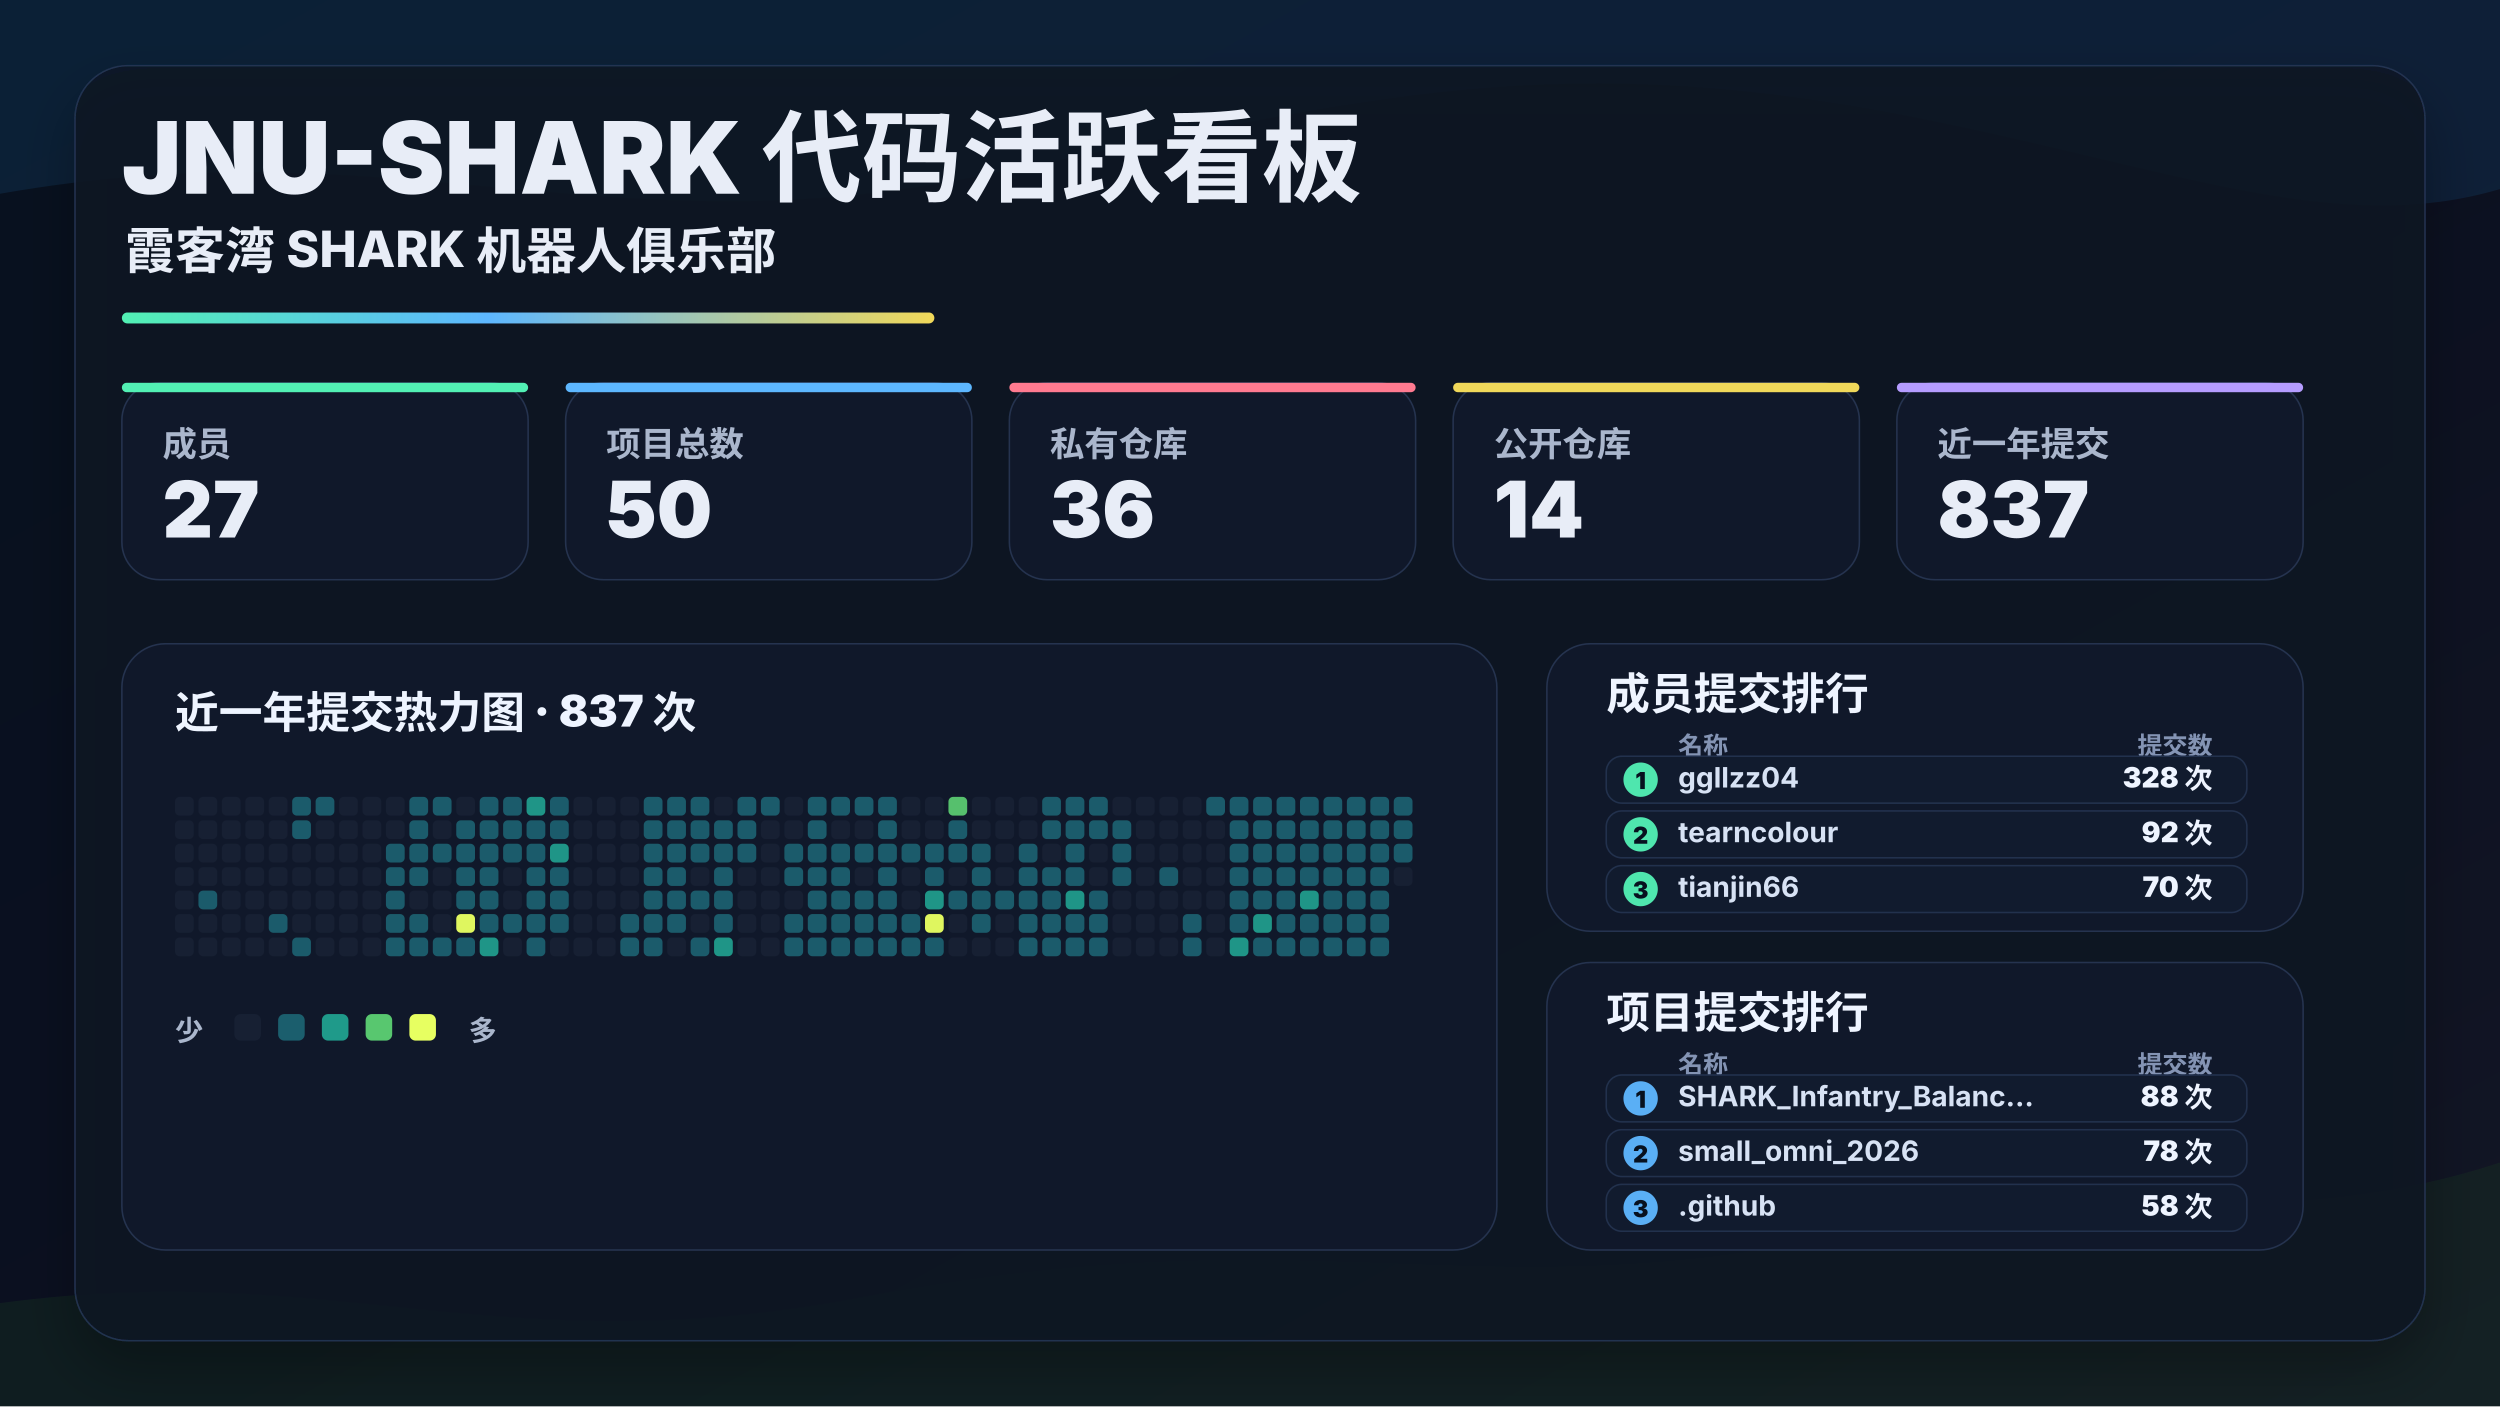
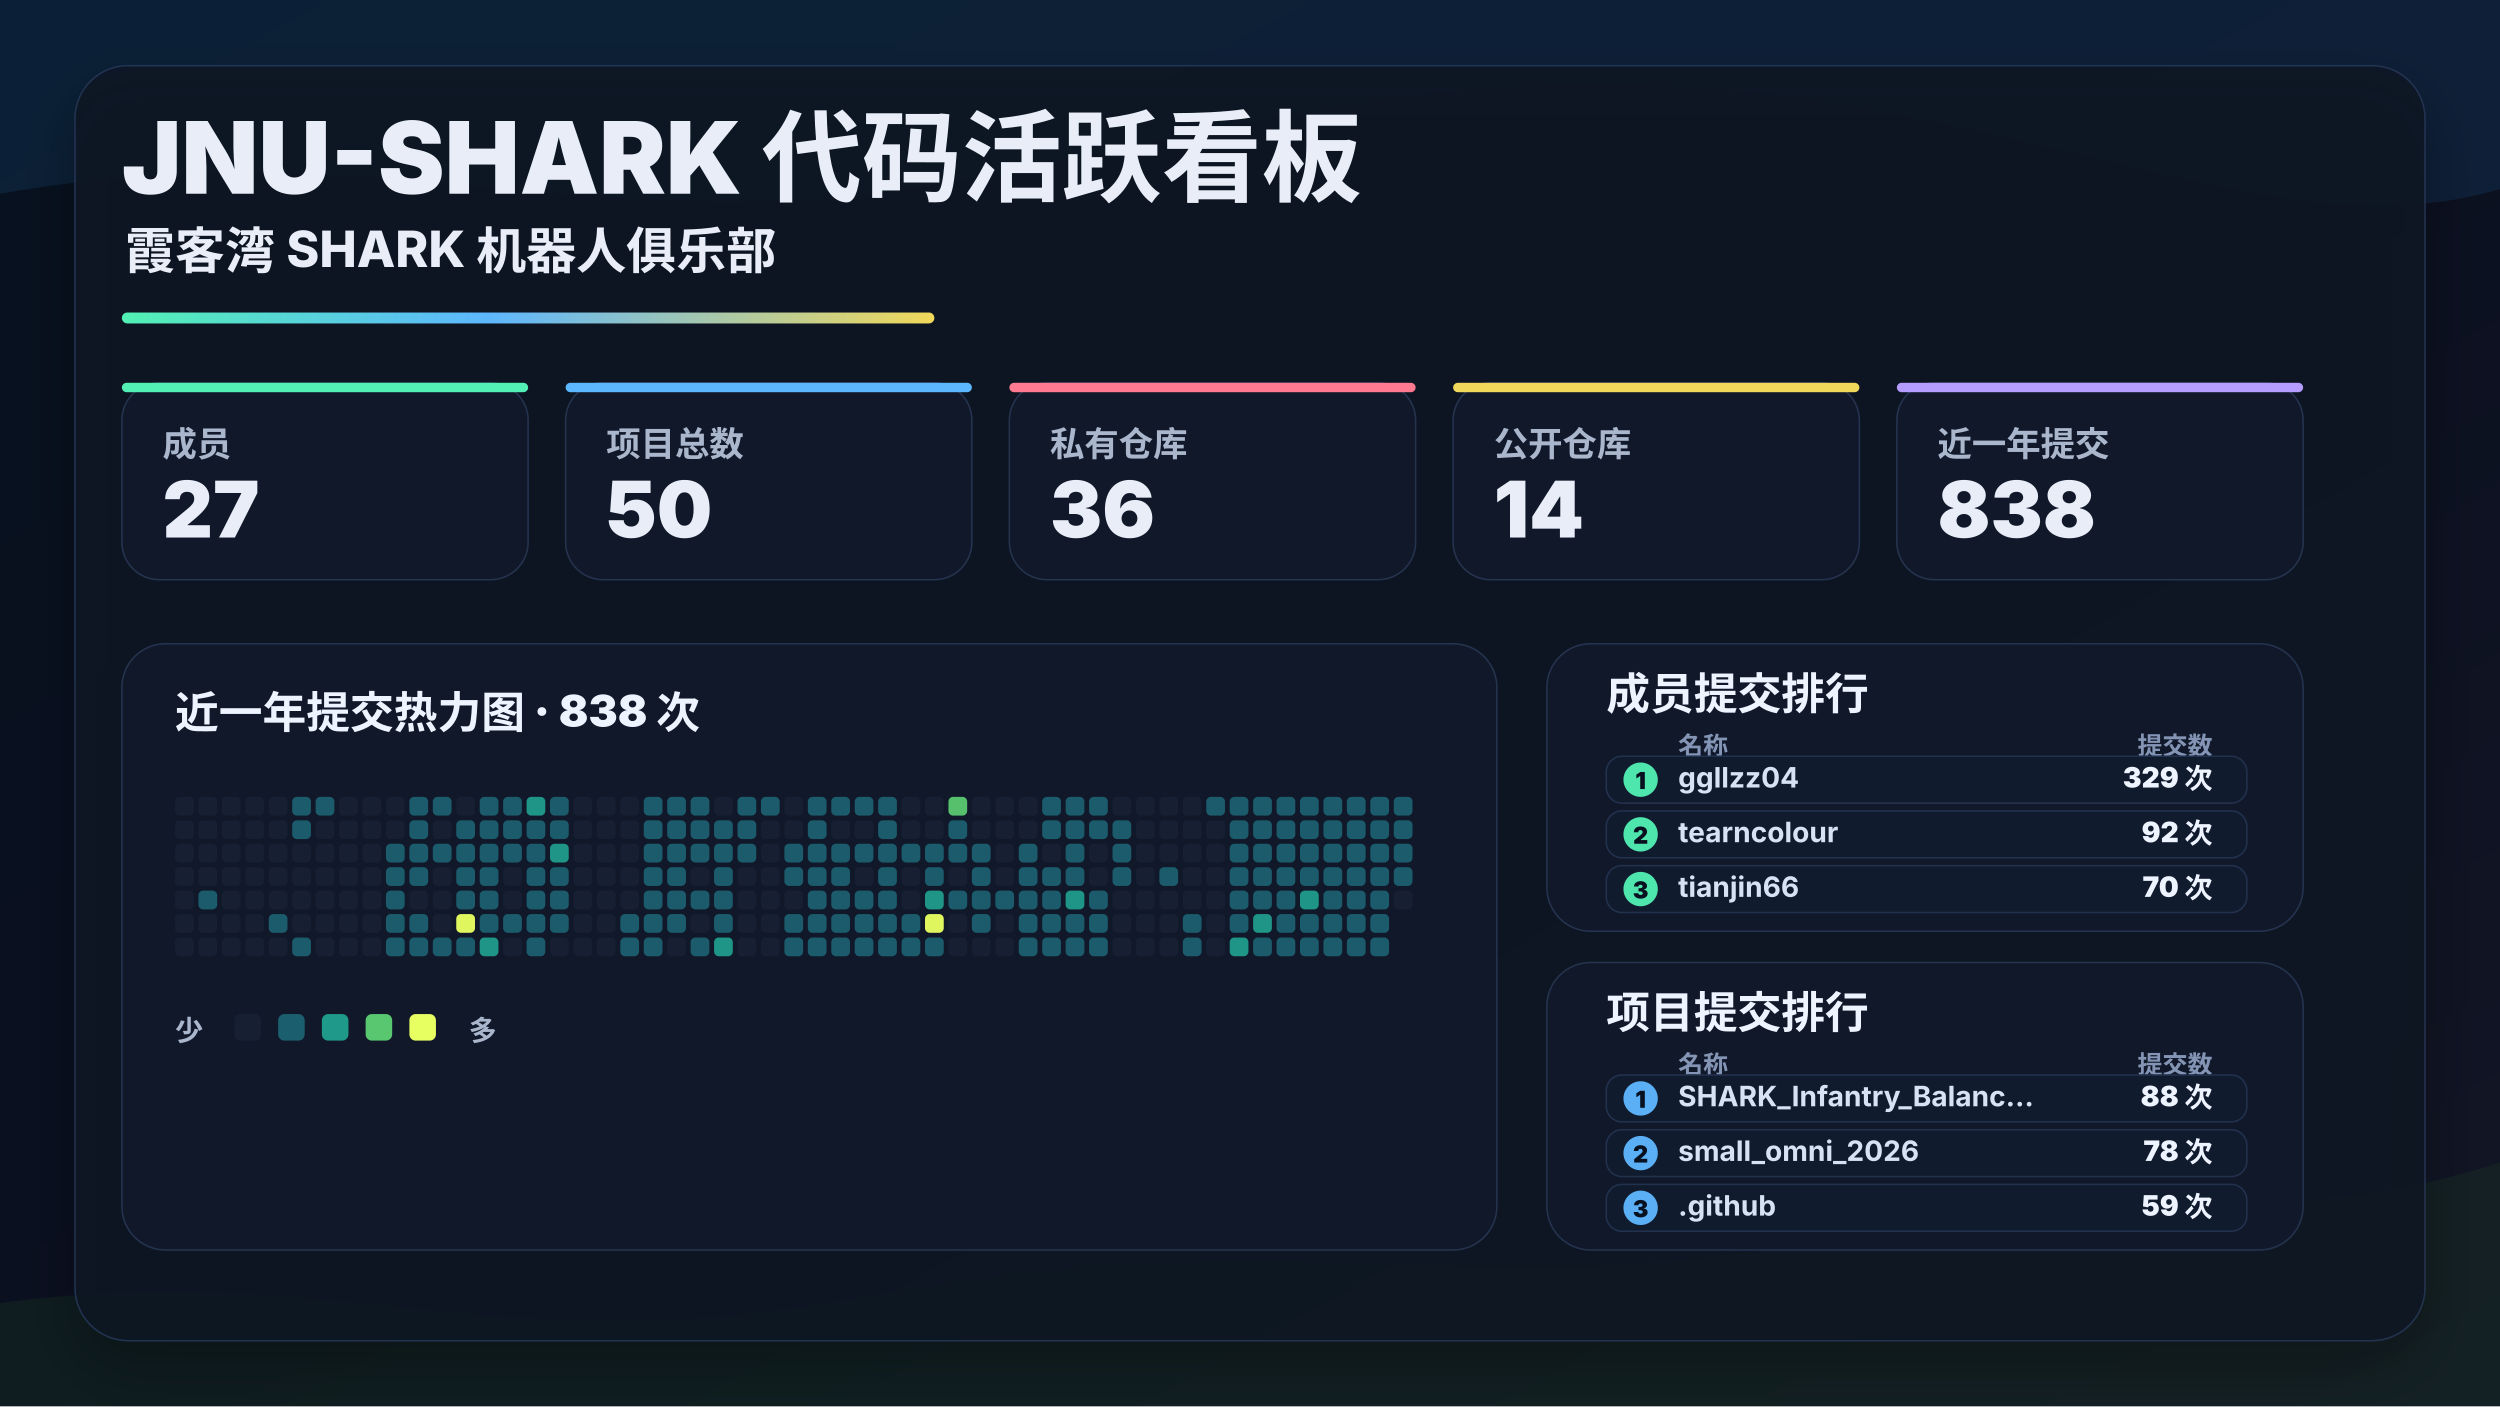
<svg xmlns="http://www.w3.org/2000/svg" width="1600" height="900" viewBox="0 0 1600 900" role="img" aria-labelledby="title desc">
  <defs>
    <linearGradient id="bg" x1="0" y1="0" x2="1" y2="1">
      <stop offset="0" stop-color="#07111f" />
      <stop offset="0.52" stop-color="#0b1020" />
      <stop offset="1" stop-color="#131625" />
    </linearGradient>
    <linearGradient id="hero" x1="0" y1="0" x2="1" y2="0">
      <stop offset="0" stop-color="#52f0b4" />
      <stop offset="0.45" stop-color="#5db7ff" />
      <stop offset="1" stop-color="#f0d85a" />
    </linearGradient>
    <filter id="softShadow" x="-10%" y="-10%" width="120%" height="120%">
      <feDropShadow dx="0" dy="18" stdDeviation="18" flood-color="#000000" flood-opacity="0.32" />
    </filter>
  </defs>
  <style>
    text { font-family: Inter, ui-sans-serif, system-ui, -apple-system, BlinkMacSystemFont, "Segoe UI", "PingFang SC", "Microsoft YaHei", sans-serif; fill: #e8edf7; }
    .title { font-size: 64px; font-weight: 900; letter-spacing: 0; }
    .subtitle { font-size: 32px; font-weight: 780; fill: #e8edf7; }
    .label { font-size: 22px; fill: #aab6cc; font-weight: 760; }
    .stat { font-size: 50px; font-weight: 900; }
    .section-title { font-size: 28px; font-weight: 860; fill: #eef4ff; }
    .table-head { font-size: 16px; fill: #8494b4; font-weight: 720; }
    .row-name { font-size: 18px; fill: #d7e2f4; font-weight: 720; }
    .row-value { font-size: 18px; fill: #eef4ff; font-weight: 860; }
    .rank { font-size: 15px; fill: #07111f; font-weight: 900; }
    .tiny { font-size: 18px; fill: #aab6cc; font-weight: 620; }
  </style>
  <rect width="1600" height="900" fill="url(#bg)" />
  <path d="M0 124 C250 80 385 160 620 114 C860 67 982 28 1220 74 C1392 108 1495 152 1600 121 L1600 0 L0 0 Z" fill="#12385c" opacity="0.38" />
  <path d="M0 834 C216 805 318 875 553 830 C835 776 935 837 1160 794 C1350 758 1464 789 1600 744 L1600 900 L0 900 Z" fill="#173622" opacity="0.36" />
  <g filter="url(#softShadow)">
    <rect x="48" y="42" width="1504" height="816" rx="34" fill="#0b1324" opacity="0.88" stroke="#263654" />
  </g>
  <text x="78" y="124" class="title">JNU-SHARK 代码活跃看板</text>
  <text x="80" y="172" class="subtitle">霞客湾 SHARK 机器人俱乐部</text>
  <rect x="78" y="200" width="520" height="7" rx="3.5" fill="url(#hero)" />
  <g>
    <rect x="78" y="245" width="260" height="126" rx="24" fill="#10182a" stroke="#25334f" />
    <rect x="78" y="245" width="260" height="6" rx="3" fill="#52f0b4" />
    <text x="104" y="292" class="label">成员</text>
    <text x="104" y="344" class="stat">27</text>
  </g>
  <g>
    <rect x="362" y="245" width="260" height="126" rx="24" fill="#10182a" stroke="#25334f" />
    <rect x="362" y="245" width="260" height="6" rx="3" fill="#5db7ff" />
    <text x="388" y="292" class="label">项目总数</text>
    <text x="388" y="344" class="stat">50</text>
  </g>
  <g>
    <rect x="646" y="245" width="260" height="126" rx="24" fill="#10182a" stroke="#25334f" />
    <rect x="646" y="245" width="260" height="6" rx="3" fill="#ff7a90" />
    <text x="672" y="292" class="label">私有仓库</text>
    <text x="672" y="344" class="stat">36</text>
  </g>
  <g>
    <rect x="930" y="245" width="260" height="126" rx="24" fill="#10182a" stroke="#25334f" />
    <rect x="930" y="245" width="260" height="6" rx="3" fill="#f0d85a" />
    <text x="956" y="292" class="label">公开仓库</text>
    <text x="956" y="344" class="stat">14</text>
  </g>
  <g>
    <rect x="1214" y="245" width="260" height="126" rx="24" fill="#10182a" stroke="#25334f" />
    <rect x="1214" y="245" width="260" height="6" rx="3" fill="#b59cff" />
    <text x="1240" y="292" class="label">近一年提交</text>
-     <text x="1240" y="344" class="stat">837</text>
+     <text x="1240" y="344" class="stat">838</text>
  </g>
  <rect x="78" y="412" width="880" height="388" rx="28" fill="#10182a" stroke="#25334f" />
-   <text x="112" y="466" class="section-title">近一年提交热力图 · 837 次</text>
+   <text x="112" y="466" class="section-title">近一年提交热力图 · 838 次</text>
  <rect x="112" y="510" width="12" height="12" rx="3" fill="#172033" opacity="0.96" />
  <rect x="112" y="525" width="12" height="12" rx="3" fill="#172033" opacity="0.96" />
  <rect x="112" y="540" width="12" height="12" rx="3" fill="#172033" opacity="0.96" />
  <rect x="112" y="555" width="12" height="12" rx="3" fill="#172033" opacity="0.96" />
  <rect x="112" y="570" width="12" height="12" rx="3" fill="#172033" opacity="0.96" />
  <rect x="112" y="585" width="12" height="12" rx="3" fill="#172033" opacity="0.96" />
  <rect x="112" y="600" width="12" height="12" rx="3" fill="#172033" opacity="0.96" />
  <rect x="127" y="510" width="12" height="12" rx="3" fill="#172033" opacity="0.96" />
  <rect x="127" y="525" width="12" height="12" rx="3" fill="#172033" opacity="0.96" />
  <rect x="127" y="540" width="12" height="12" rx="3" fill="#172033" opacity="0.96" />
  <rect x="127" y="555" width="12" height="12" rx="3" fill="#172033" opacity="0.96" />
  <rect x="127" y="570" width="12" height="12" rx="3" fill="#1b5e6d" opacity="0.96" />
  <rect x="127" y="585" width="12" height="12" rx="3" fill="#172033" opacity="0.96" />
  <rect x="127" y="600" width="12" height="12" rx="3" fill="#172033" opacity="0.96" />
  <rect x="142" y="510" width="12" height="12" rx="3" fill="#172033" opacity="0.96" />
  <rect x="142" y="525" width="12" height="12" rx="3" fill="#172033" opacity="0.96" />
  <rect x="142" y="540" width="12" height="12" rx="3" fill="#172033" opacity="0.96" />
  <rect x="142" y="555" width="12" height="12" rx="3" fill="#172033" opacity="0.96" />
  <rect x="142" y="570" width="12" height="12" rx="3" fill="#172033" opacity="0.96" />
  <rect x="142" y="585" width="12" height="12" rx="3" fill="#172033" opacity="0.96" />
  <rect x="142" y="600" width="12" height="12" rx="3" fill="#172033" opacity="0.96" />
  <rect x="157" y="510" width="12" height="12" rx="3" fill="#172033" opacity="0.96" />
  <rect x="157" y="525" width="12" height="12" rx="3" fill="#172033" opacity="0.96" />
  <rect x="157" y="540" width="12" height="12" rx="3" fill="#172033" opacity="0.96" />
  <rect x="157" y="555" width="12" height="12" rx="3" fill="#172033" opacity="0.96" />
  <rect x="157" y="570" width="12" height="12" rx="3" fill="#172033" opacity="0.96" />
  <rect x="157" y="585" width="12" height="12" rx="3" fill="#172033" opacity="0.96" />
  <rect x="157" y="600" width="12" height="12" rx="3" fill="#172033" opacity="0.96" />
  <rect x="172" y="510" width="12" height="12" rx="3" fill="#172033" opacity="0.96" />
  <rect x="172" y="525" width="12" height="12" rx="3" fill="#172033" opacity="0.96" />
  <rect x="172" y="540" width="12" height="12" rx="3" fill="#172033" opacity="0.96" />
  <rect x="172" y="555" width="12" height="12" rx="3" fill="#172033" opacity="0.96" />
  <rect x="172" y="570" width="12" height="12" rx="3" fill="#172033" opacity="0.96" />
  <rect x="172" y="585" width="12" height="12" rx="3" fill="#1b5e6d" opacity="0.96" />
  <rect x="172" y="600" width="12" height="12" rx="3" fill="#172033" opacity="0.96" />
  <rect x="187" y="510" width="12" height="12" rx="3" fill="#1b5e6d" opacity="0.96" />
  <rect x="187" y="525" width="12" height="12" rx="3" fill="#1b5e6d" opacity="0.96" />
  <rect x="187" y="540" width="12" height="12" rx="3" fill="#172033" opacity="0.96" />
  <rect x="187" y="555" width="12" height="12" rx="3" fill="#172033" opacity="0.96" />
  <rect x="187" y="570" width="12" height="12" rx="3" fill="#172033" opacity="0.96" />
  <rect x="187" y="585" width="12" height="12" rx="3" fill="#172033" opacity="0.96" />
  <rect x="187" y="600" width="12" height="12" rx="3" fill="#1b5e6d" opacity="0.96" />
  <rect x="202" y="510" width="12" height="12" rx="3" fill="#1b5e6d" opacity="0.96" />
  <rect x="202" y="525" width="12" height="12" rx="3" fill="#172033" opacity="0.96" />
  <rect x="202" y="540" width="12" height="12" rx="3" fill="#172033" opacity="0.96" />
  <rect x="202" y="555" width="12" height="12" rx="3" fill="#172033" opacity="0.96" />
  <rect x="202" y="570" width="12" height="12" rx="3" fill="#172033" opacity="0.96" />
  <rect x="202" y="585" width="12" height="12" rx="3" fill="#172033" opacity="0.96" />
  <rect x="202" y="600" width="12" height="12" rx="3" fill="#172033" opacity="0.96" />
  <rect x="217" y="510" width="12" height="12" rx="3" fill="#172033" opacity="0.96" />
  <rect x="217" y="525" width="12" height="12" rx="3" fill="#172033" opacity="0.96" />
  <rect x="217" y="540" width="12" height="12" rx="3" fill="#172033" opacity="0.96" />
  <rect x="217" y="555" width="12" height="12" rx="3" fill="#172033" opacity="0.96" />
  <rect x="217" y="570" width="12" height="12" rx="3" fill="#172033" opacity="0.96" />
  <rect x="217" y="585" width="12" height="12" rx="3" fill="#172033" opacity="0.96" />
  <rect x="217" y="600" width="12" height="12" rx="3" fill="#172033" opacity="0.96" />
  <rect x="232" y="510" width="12" height="12" rx="3" fill="#172033" opacity="0.96" />
  <rect x="232" y="525" width="12" height="12" rx="3" fill="#172033" opacity="0.96" />
  <rect x="232" y="540" width="12" height="12" rx="3" fill="#172033" opacity="0.96" />
  <rect x="232" y="555" width="12" height="12" rx="3" fill="#172033" opacity="0.96" />
  <rect x="232" y="570" width="12" height="12" rx="3" fill="#172033" opacity="0.96" />
  <rect x="232" y="585" width="12" height="12" rx="3" fill="#172033" opacity="0.96" />
  <rect x="232" y="600" width="12" height="12" rx="3" fill="#172033" opacity="0.96" />
  <rect x="247" y="510" width="12" height="12" rx="3" fill="#172033" opacity="0.96" />
  <rect x="247" y="525" width="12" height="12" rx="3" fill="#172033" opacity="0.96" />
  <rect x="247" y="540" width="12" height="12" rx="3" fill="#1b5e6d" opacity="0.96" />
  <rect x="247" y="555" width="12" height="12" rx="3" fill="#1b5e6d" opacity="0.96" />
  <rect x="247" y="570" width="12" height="12" rx="3" fill="#1b5e6d" opacity="0.96" />
  <rect x="247" y="585" width="12" height="12" rx="3" fill="#1b5e6d" opacity="0.96" />
  <rect x="247" y="600" width="12" height="12" rx="3" fill="#1b5e6d" opacity="0.96" />
  <rect x="262" y="510" width="12" height="12" rx="3" fill="#1b5e6d" opacity="0.96" />
  <rect x="262" y="525" width="12" height="12" rx="3" fill="#1b5e6d" opacity="0.96" />
  <rect x="262" y="540" width="12" height="12" rx="3" fill="#1b5e6d" opacity="0.96" />
  <rect x="262" y="555" width="12" height="12" rx="3" fill="#1b5e6d" opacity="0.96" />
  <rect x="262" y="570" width="12" height="12" rx="3" fill="#172033" opacity="0.96" />
  <rect x="262" y="585" width="12" height="12" rx="3" fill="#1b5e6d" opacity="0.96" />
  <rect x="262" y="600" width="12" height="12" rx="3" fill="#1b5e6d" opacity="0.96" />
  <rect x="277" y="510" width="12" height="12" rx="3" fill="#1b5e6d" opacity="0.96" />
  <rect x="277" y="525" width="12" height="12" rx="3" fill="#172033" opacity="0.96" />
  <rect x="277" y="540" width="12" height="12" rx="3" fill="#1b5e6d" opacity="0.96" />
  <rect x="277" y="555" width="12" height="12" rx="3" fill="#172033" opacity="0.96" />
  <rect x="277" y="570" width="12" height="12" rx="3" fill="#172033" opacity="0.96" />
  <rect x="277" y="585" width="12" height="12" rx="3" fill="#172033" opacity="0.96" />
  <rect x="277" y="600" width="12" height="12" rx="3" fill="#1b5e6d" opacity="0.96" />
  <rect x="292" y="510" width="12" height="12" rx="3" fill="#172033" opacity="0.96" />
  <rect x="292" y="525" width="12" height="12" rx="3" fill="#1b5e6d" opacity="0.96" />
  <rect x="292" y="540" width="12" height="12" rx="3" fill="#1b5e6d" opacity="0.96" />
  <rect x="292" y="555" width="12" height="12" rx="3" fill="#1b5e6d" opacity="0.96" />
  <rect x="292" y="570" width="12" height="12" rx="3" fill="#1b5e6d" opacity="0.96" />
  <rect x="292" y="585" width="12" height="12" rx="3" fill="#e7ff61" opacity="0.96" />
  <rect x="292" y="600" width="12" height="12" rx="3" fill="#1b5e6d" opacity="0.96" />
  <rect x="307" y="510" width="12" height="12" rx="3" fill="#1b5e6d" opacity="0.96" />
  <rect x="307" y="525" width="12" height="12" rx="3" fill="#1b5e6d" opacity="0.96" />
  <rect x="307" y="540" width="12" height="12" rx="3" fill="#1b5e6d" opacity="0.96" />
  <rect x="307" y="555" width="12" height="12" rx="3" fill="#1b5e6d" opacity="0.96" />
  <rect x="307" y="570" width="12" height="12" rx="3" fill="#1b5e6d" opacity="0.96" />
  <rect x="307" y="585" width="12" height="12" rx="3" fill="#1b5e6d" opacity="0.96" />
  <rect x="307" y="600" width="12" height="12" rx="3" fill="#1f9a8a" opacity="0.96" />
  <rect x="322" y="510" width="12" height="12" rx="3" fill="#1b5e6d" opacity="0.96" />
  <rect x="322" y="525" width="12" height="12" rx="3" fill="#1b5e6d" opacity="0.96" />
  <rect x="322" y="540" width="12" height="12" rx="3" fill="#1b5e6d" opacity="0.96" />
  <rect x="322" y="555" width="12" height="12" rx="3" fill="#172033" opacity="0.96" />
  <rect x="322" y="570" width="12" height="12" rx="3" fill="#172033" opacity="0.96" />
  <rect x="322" y="585" width="12" height="12" rx="3" fill="#1b5e6d" opacity="0.96" />
  <rect x="322" y="600" width="12" height="12" rx="3" fill="#172033" opacity="0.96" />
  <rect x="337" y="510" width="12" height="12" rx="3" fill="#1f9a8a" opacity="0.96" />
  <rect x="337" y="525" width="12" height="12" rx="3" fill="#1b5e6d" opacity="0.96" />
  <rect x="337" y="540" width="12" height="12" rx="3" fill="#1b5e6d" opacity="0.96" />
  <rect x="337" y="555" width="12" height="12" rx="3" fill="#1b5e6d" opacity="0.96" />
  <rect x="337" y="570" width="12" height="12" rx="3" fill="#1b5e6d" opacity="0.96" />
  <rect x="337" y="585" width="12" height="12" rx="3" fill="#1b5e6d" opacity="0.96" />
  <rect x="337" y="600" width="12" height="12" rx="3" fill="#1b5e6d" opacity="0.96" />
  <rect x="352" y="510" width="12" height="12" rx="3" fill="#1b5e6d" opacity="0.96" />
  <rect x="352" y="525" width="12" height="12" rx="3" fill="#1b5e6d" opacity="0.96" />
  <rect x="352" y="540" width="12" height="12" rx="3" fill="#1f9a8a" opacity="0.96" />
  <rect x="352" y="555" width="12" height="12" rx="3" fill="#1b5e6d" opacity="0.96" />
  <rect x="352" y="570" width="12" height="12" rx="3" fill="#1b5e6d" opacity="0.96" />
  <rect x="352" y="585" width="12" height="12" rx="3" fill="#1b5e6d" opacity="0.96" />
  <rect x="352" y="600" width="12" height="12" rx="3" fill="#172033" opacity="0.96" />
  <rect x="367" y="510" width="12" height="12" rx="3" fill="#172033" opacity="0.96" />
  <rect x="367" y="525" width="12" height="12" rx="3" fill="#172033" opacity="0.96" />
  <rect x="367" y="540" width="12" height="12" rx="3" fill="#172033" opacity="0.96" />
  <rect x="367" y="555" width="12" height="12" rx="3" fill="#172033" opacity="0.96" />
  <rect x="367" y="570" width="12" height="12" rx="3" fill="#172033" opacity="0.96" />
  <rect x="367" y="585" width="12" height="12" rx="3" fill="#172033" opacity="0.96" />
  <rect x="367" y="600" width="12" height="12" rx="3" fill="#172033" opacity="0.96" />
  <rect x="382" y="510" width="12" height="12" rx="3" fill="#172033" opacity="0.96" />
  <rect x="382" y="525" width="12" height="12" rx="3" fill="#172033" opacity="0.96" />
  <rect x="382" y="540" width="12" height="12" rx="3" fill="#172033" opacity="0.96" />
  <rect x="382" y="555" width="12" height="12" rx="3" fill="#172033" opacity="0.96" />
  <rect x="382" y="570" width="12" height="12" rx="3" fill="#172033" opacity="0.96" />
  <rect x="382" y="585" width="12" height="12" rx="3" fill="#172033" opacity="0.96" />
  <rect x="382" y="600" width="12" height="12" rx="3" fill="#172033" opacity="0.96" />
  <rect x="397" y="510" width="12" height="12" rx="3" fill="#172033" opacity="0.96" />
  <rect x="397" y="525" width="12" height="12" rx="3" fill="#172033" opacity="0.96" />
  <rect x="397" y="540" width="12" height="12" rx="3" fill="#172033" opacity="0.96" />
  <rect x="397" y="555" width="12" height="12" rx="3" fill="#172033" opacity="0.96" />
  <rect x="397" y="570" width="12" height="12" rx="3" fill="#172033" opacity="0.96" />
  <rect x="397" y="585" width="12" height="12" rx="3" fill="#1b5e6d" opacity="0.96" />
  <rect x="397" y="600" width="12" height="12" rx="3" fill="#1b5e6d" opacity="0.96" />
  <rect x="412" y="510" width="12" height="12" rx="3" fill="#1b5e6d" opacity="0.96" />
  <rect x="412" y="525" width="12" height="12" rx="3" fill="#1b5e6d" opacity="0.96" />
  <rect x="412" y="540" width="12" height="12" rx="3" fill="#1b5e6d" opacity="0.96" />
  <rect x="412" y="555" width="12" height="12" rx="3" fill="#1b5e6d" opacity="0.96" />
  <rect x="412" y="570" width="12" height="12" rx="3" fill="#1b5e6d" opacity="0.96" />
  <rect x="412" y="585" width="12" height="12" rx="3" fill="#1b5e6d" opacity="0.96" />
  <rect x="412" y="600" width="12" height="12" rx="3" fill="#1b5e6d" opacity="0.96" />
  <rect x="427" y="510" width="12" height="12" rx="3" fill="#1b5e6d" opacity="0.96" />
  <rect x="427" y="525" width="12" height="12" rx="3" fill="#1b5e6d" opacity="0.96" />
  <rect x="427" y="540" width="12" height="12" rx="3" fill="#1b5e6d" opacity="0.96" />
  <rect x="427" y="555" width="12" height="12" rx="3" fill="#1b5e6d" opacity="0.96" />
  <rect x="427" y="570" width="12" height="12" rx="3" fill="#1b5e6d" opacity="0.96" />
  <rect x="427" y="585" width="12" height="12" rx="3" fill="#1b5e6d" opacity="0.96" />
  <rect x="427" y="600" width="12" height="12" rx="3" fill="#172033" opacity="0.96" />
  <rect x="442" y="510" width="12" height="12" rx="3" fill="#1b5e6d" opacity="0.96" />
  <rect x="442" y="525" width="12" height="12" rx="3" fill="#1b5e6d" opacity="0.96" />
  <rect x="442" y="540" width="12" height="12" rx="3" fill="#1b5e6d" opacity="0.96" />
  <rect x="442" y="555" width="12" height="12" rx="3" fill="#172033" opacity="0.96" />
  <rect x="442" y="570" width="12" height="12" rx="3" fill="#1b5e6d" opacity="0.96" />
  <rect x="442" y="585" width="12" height="12" rx="3" fill="#172033" opacity="0.96" />
  <rect x="442" y="600" width="12" height="12" rx="3" fill="#1b5e6d" opacity="0.96" />
  <rect x="457" y="510" width="12" height="12" rx="3" fill="#172033" opacity="0.96" />
  <rect x="457" y="525" width="12" height="12" rx="3" fill="#1b5e6d" opacity="0.96" />
  <rect x="457" y="540" width="12" height="12" rx="3" fill="#1b5e6d" opacity="0.96" />
  <rect x="457" y="555" width="12" height="12" rx="3" fill="#1b5e6d" opacity="0.96" />
  <rect x="457" y="570" width="12" height="12" rx="3" fill="#1b5e6d" opacity="0.96" />
  <rect x="457" y="585" width="12" height="12" rx="3" fill="#1b5e6d" opacity="0.96" />
  <rect x="457" y="600" width="12" height="12" rx="3" fill="#1f9a8a" opacity="0.96" />
  <rect x="472" y="510" width="12" height="12" rx="3" fill="#1b5e6d" opacity="0.96" />
  <rect x="472" y="525" width="12" height="12" rx="3" fill="#1b5e6d" opacity="0.96" />
  <rect x="472" y="540" width="12" height="12" rx="3" fill="#1b5e6d" opacity="0.96" />
  <rect x="472" y="555" width="12" height="12" rx="3" fill="#172033" opacity="0.96" />
  <rect x="472" y="570" width="12" height="12" rx="3" fill="#172033" opacity="0.96" />
  <rect x="472" y="585" width="12" height="12" rx="3" fill="#172033" opacity="0.96" />
  <rect x="472" y="600" width="12" height="12" rx="3" fill="#172033" opacity="0.96" />
  <rect x="487" y="510" width="12" height="12" rx="3" fill="#1b5e6d" opacity="0.96" />
  <rect x="487" y="525" width="12" height="12" rx="3" fill="#172033" opacity="0.96" />
  <rect x="487" y="540" width="12" height="12" rx="3" fill="#172033" opacity="0.96" />
  <rect x="487" y="555" width="12" height="12" rx="3" fill="#172033" opacity="0.96" />
  <rect x="487" y="570" width="12" height="12" rx="3" fill="#172033" opacity="0.96" />
  <rect x="487" y="585" width="12" height="12" rx="3" fill="#172033" opacity="0.96" />
  <rect x="487" y="600" width="12" height="12" rx="3" fill="#172033" opacity="0.96" />
  <rect x="502" y="510" width="12" height="12" rx="3" fill="#172033" opacity="0.96" />
  <rect x="502" y="525" width="12" height="12" rx="3" fill="#172033" opacity="0.96" />
  <rect x="502" y="540" width="12" height="12" rx="3" fill="#1b5e6d" opacity="0.96" />
  <rect x="502" y="555" width="12" height="12" rx="3" fill="#1b5e6d" opacity="0.96" />
  <rect x="502" y="570" width="12" height="12" rx="3" fill="#172033" opacity="0.96" />
  <rect x="502" y="585" width="12" height="12" rx="3" fill="#1b5e6d" opacity="0.96" />
  <rect x="502" y="600" width="12" height="12" rx="3" fill="#1b5e6d" opacity="0.96" />
  <rect x="517" y="510" width="12" height="12" rx="3" fill="#1b5e6d" opacity="0.96" />
  <rect x="517" y="525" width="12" height="12" rx="3" fill="#1b5e6d" opacity="0.96" />
  <rect x="517" y="540" width="12" height="12" rx="3" fill="#1b5e6d" opacity="0.96" />
  <rect x="517" y="555" width="12" height="12" rx="3" fill="#1b5e6d" opacity="0.96" />
  <rect x="517" y="570" width="12" height="12" rx="3" fill="#1b5e6d" opacity="0.96" />
  <rect x="517" y="585" width="12" height="12" rx="3" fill="#1b5e6d" opacity="0.96" />
  <rect x="517" y="600" width="12" height="12" rx="3" fill="#1b5e6d" opacity="0.96" />
  <rect x="532" y="510" width="12" height="12" rx="3" fill="#1b5e6d" opacity="0.96" />
  <rect x="532" y="525" width="12" height="12" rx="3" fill="#172033" opacity="0.96" />
  <rect x="532" y="540" width="12" height="12" rx="3" fill="#1b5e6d" opacity="0.96" />
  <rect x="532" y="555" width="12" height="12" rx="3" fill="#1b5e6d" opacity="0.96" />
  <rect x="532" y="570" width="12" height="12" rx="3" fill="#1b5e6d" opacity="0.96" />
  <rect x="532" y="585" width="12" height="12" rx="3" fill="#1b5e6d" opacity="0.96" />
  <rect x="532" y="600" width="12" height="12" rx="3" fill="#1b5e6d" opacity="0.96" />
  <rect x="547" y="510" width="12" height="12" rx="3" fill="#1b5e6d" opacity="0.96" />
  <rect x="547" y="525" width="12" height="12" rx="3" fill="#172033" opacity="0.96" />
  <rect x="547" y="540" width="12" height="12" rx="3" fill="#1b5e6d" opacity="0.96" />
  <rect x="547" y="555" width="12" height="12" rx="3" fill="#172033" opacity="0.96" />
  <rect x="547" y="570" width="12" height="12" rx="3" fill="#1b5e6d" opacity="0.96" />
  <rect x="547" y="585" width="12" height="12" rx="3" fill="#1b5e6d" opacity="0.96" />
  <rect x="547" y="600" width="12" height="12" rx="3" fill="#1b5e6d" opacity="0.96" />
  <rect x="562" y="510" width="12" height="12" rx="3" fill="#1b5e6d" opacity="0.96" />
  <rect x="562" y="525" width="12" height="12" rx="3" fill="#1b5e6d" opacity="0.96" />
  <rect x="562" y="540" width="12" height="12" rx="3" fill="#1b5e6d" opacity="0.96" />
  <rect x="562" y="555" width="12" height="12" rx="3" fill="#1b5e6d" opacity="0.96" />
  <rect x="562" y="570" width="12" height="12" rx="3" fill="#1b5e6d" opacity="0.96" />
  <rect x="562" y="585" width="12" height="12" rx="3" fill="#1b5e6d" opacity="0.96" />
  <rect x="562" y="600" width="12" height="12" rx="3" fill="#1b5e6d" opacity="0.96" />
  <rect x="577" y="510" width="12" height="12" rx="3" fill="#172033" opacity="0.96" />
  <rect x="577" y="525" width="12" height="12" rx="3" fill="#172033" opacity="0.96" />
  <rect x="577" y="540" width="12" height="12" rx="3" fill="#1b5e6d" opacity="0.96" />
  <rect x="577" y="555" width="12" height="12" rx="3" fill="#172033" opacity="0.96" />
  <rect x="577" y="570" width="12" height="12" rx="3" fill="#172033" opacity="0.96" />
  <rect x="577" y="585" width="12" height="12" rx="3" fill="#1b5e6d" opacity="0.96" />
  <rect x="577" y="600" width="12" height="12" rx="3" fill="#1b5e6d" opacity="0.96" />
  <rect x="592" y="510" width="12" height="12" rx="3" fill="#172033" opacity="0.96" />
  <rect x="592" y="525" width="12" height="12" rx="3" fill="#172033" opacity="0.96" />
  <rect x="592" y="540" width="12" height="12" rx="3" fill="#1b5e6d" opacity="0.96" />
  <rect x="592" y="555" width="12" height="12" rx="3" fill="#1b5e6d" opacity="0.96" />
  <rect x="592" y="570" width="12" height="12" rx="3" fill="#1f9a8a" opacity="0.96" />
  <rect x="592" y="585" width="12" height="12" rx="3" fill="#e7ff61" opacity="0.96" />
  <rect x="592" y="600" width="12" height="12" rx="3" fill="#1b5e6d" opacity="0.96" />
  <rect x="607" y="510" width="12" height="12" rx="3" fill="#58c76f" opacity="0.96" />
  <rect x="607" y="525" width="12" height="12" rx="3" fill="#1b5e6d" opacity="0.96" />
  <rect x="607" y="540" width="12" height="12" rx="3" fill="#1b5e6d" opacity="0.96" />
  <rect x="607" y="555" width="12" height="12" rx="3" fill="#172033" opacity="0.96" />
  <rect x="607" y="570" width="12" height="12" rx="3" fill="#1b5e6d" opacity="0.96" />
  <rect x="607" y="585" width="12" height="12" rx="3" fill="#172033" opacity="0.96" />
  <rect x="607" y="600" width="12" height="12" rx="3" fill="#172033" opacity="0.96" />
  <rect x="622" y="510" width="12" height="12" rx="3" fill="#172033" opacity="0.96" />
  <rect x="622" y="525" width="12" height="12" rx="3" fill="#172033" opacity="0.96" />
  <rect x="622" y="540" width="12" height="12" rx="3" fill="#1b5e6d" opacity="0.96" />
  <rect x="622" y="555" width="12" height="12" rx="3" fill="#1b5e6d" opacity="0.96" />
  <rect x="622" y="570" width="12" height="12" rx="3" fill="#1b5e6d" opacity="0.96" />
  <rect x="622" y="585" width="12" height="12" rx="3" fill="#1b5e6d" opacity="0.96" />
  <rect x="622" y="600" width="12" height="12" rx="3" fill="#172033" opacity="0.96" />
  <rect x="637" y="510" width="12" height="12" rx="3" fill="#172033" opacity="0.96" />
  <rect x="637" y="525" width="12" height="12" rx="3" fill="#172033" opacity="0.96" />
  <rect x="637" y="540" width="12" height="12" rx="3" fill="#172033" opacity="0.96" />
  <rect x="637" y="555" width="12" height="12" rx="3" fill="#172033" opacity="0.96" />
  <rect x="637" y="570" width="12" height="12" rx="3" fill="#1b5e6d" opacity="0.96" />
  <rect x="637" y="585" width="12" height="12" rx="3" fill="#172033" opacity="0.96" />
  <rect x="637" y="600" width="12" height="12" rx="3" fill="#172033" opacity="0.96" />
  <rect x="652" y="510" width="12" height="12" rx="3" fill="#172033" opacity="0.96" />
  <rect x="652" y="525" width="12" height="12" rx="3" fill="#172033" opacity="0.96" />
  <rect x="652" y="540" width="12" height="12" rx="3" fill="#1b5e6d" opacity="0.96" />
  <rect x="652" y="555" width="12" height="12" rx="3" fill="#1b5e6d" opacity="0.96" />
  <rect x="652" y="570" width="12" height="12" rx="3" fill="#1b5e6d" opacity="0.96" />
  <rect x="652" y="585" width="12" height="12" rx="3" fill="#1b5e6d" opacity="0.96" />
  <rect x="652" y="600" width="12" height="12" rx="3" fill="#1b5e6d" opacity="0.96" />
  <rect x="667" y="510" width="12" height="12" rx="3" fill="#1b5e6d" opacity="0.96" />
  <rect x="667" y="525" width="12" height="12" rx="3" fill="#1b5e6d" opacity="0.96" />
  <rect x="667" y="540" width="12" height="12" rx="3" fill="#172033" opacity="0.96" />
  <rect x="667" y="555" width="12" height="12" rx="3" fill="#1b5e6d" opacity="0.96" />
  <rect x="667" y="570" width="12" height="12" rx="3" fill="#1b5e6d" opacity="0.96" />
  <rect x="667" y="585" width="12" height="12" rx="3" fill="#1b5e6d" opacity="0.96" />
  <rect x="667" y="600" width="12" height="12" rx="3" fill="#1b5e6d" opacity="0.96" />
  <rect x="682" y="510" width="12" height="12" rx="3" fill="#1b5e6d" opacity="0.96" />
  <rect x="682" y="525" width="12" height="12" rx="3" fill="#1b5e6d" opacity="0.96" />
  <rect x="682" y="540" width="12" height="12" rx="3" fill="#1b5e6d" opacity="0.96" />
  <rect x="682" y="555" width="12" height="12" rx="3" fill="#1b5e6d" opacity="0.96" />
  <rect x="682" y="570" width="12" height="12" rx="3" fill="#1f9a8a" opacity="0.96" />
  <rect x="682" y="585" width="12" height="12" rx="3" fill="#1b5e6d" opacity="0.96" />
  <rect x="682" y="600" width="12" height="12" rx="3" fill="#1b5e6d" opacity="0.96" />
  <rect x="697" y="510" width="12" height="12" rx="3" fill="#1b5e6d" opacity="0.96" />
  <rect x="697" y="525" width="12" height="12" rx="3" fill="#1b5e6d" opacity="0.96" />
  <rect x="697" y="540" width="12" height="12" rx="3" fill="#172033" opacity="0.96" />
  <rect x="697" y="555" width="12" height="12" rx="3" fill="#172033" opacity="0.96" />
  <rect x="697" y="570" width="12" height="12" rx="3" fill="#1b5e6d" opacity="0.96" />
  <rect x="697" y="585" width="12" height="12" rx="3" fill="#1b5e6d" opacity="0.96" />
  <rect x="697" y="600" width="12" height="12" rx="3" fill="#1b5e6d" opacity="0.96" />
  <rect x="712" y="510" width="12" height="12" rx="3" fill="#172033" opacity="0.96" />
  <rect x="712" y="525" width="12" height="12" rx="3" fill="#1b5e6d" opacity="0.96" />
  <rect x="712" y="540" width="12" height="12" rx="3" fill="#1b5e6d" opacity="0.96" />
  <rect x="712" y="555" width="12" height="12" rx="3" fill="#1b5e6d" opacity="0.96" />
  <rect x="712" y="570" width="12" height="12" rx="3" fill="#172033" opacity="0.96" />
  <rect x="712" y="585" width="12" height="12" rx="3" fill="#172033" opacity="0.96" />
  <rect x="712" y="600" width="12" height="12" rx="3" fill="#172033" opacity="0.96" />
  <rect x="727" y="510" width="12" height="12" rx="3" fill="#172033" opacity="0.96" />
  <rect x="727" y="525" width="12" height="12" rx="3" fill="#172033" opacity="0.96" />
  <rect x="727" y="540" width="12" height="12" rx="3" fill="#172033" opacity="0.96" />
  <rect x="727" y="555" width="12" height="12" rx="3" fill="#172033" opacity="0.96" />
  <rect x="727" y="570" width="12" height="12" rx="3" fill="#172033" opacity="0.96" />
  <rect x="727" y="585" width="12" height="12" rx="3" fill="#172033" opacity="0.96" />
  <rect x="727" y="600" width="12" height="12" rx="3" fill="#172033" opacity="0.96" />
  <rect x="742" y="510" width="12" height="12" rx="3" fill="#172033" opacity="0.96" />
  <rect x="742" y="525" width="12" height="12" rx="3" fill="#172033" opacity="0.96" />
  <rect x="742" y="540" width="12" height="12" rx="3" fill="#172033" opacity="0.96" />
  <rect x="742" y="555" width="12" height="12" rx="3" fill="#1b5e6d" opacity="0.96" />
  <rect x="742" y="570" width="12" height="12" rx="3" fill="#172033" opacity="0.96" />
  <rect x="742" y="585" width="12" height="12" rx="3" fill="#172033" opacity="0.96" />
  <rect x="742" y="600" width="12" height="12" rx="3" fill="#172033" opacity="0.96" />
  <rect x="757" y="510" width="12" height="12" rx="3" fill="#172033" opacity="0.96" />
  <rect x="757" y="525" width="12" height="12" rx="3" fill="#172033" opacity="0.96" />
  <rect x="757" y="540" width="12" height="12" rx="3" fill="#172033" opacity="0.96" />
  <rect x="757" y="555" width="12" height="12" rx="3" fill="#172033" opacity="0.96" />
  <rect x="757" y="570" width="12" height="12" rx="3" fill="#172033" opacity="0.96" />
  <rect x="757" y="585" width="12" height="12" rx="3" fill="#1b5e6d" opacity="0.96" />
  <rect x="757" y="600" width="12" height="12" rx="3" fill="#1b5e6d" opacity="0.96" />
  <rect x="772" y="510" width="12" height="12" rx="3" fill="#1b5e6d" opacity="0.96" />
  <rect x="772" y="525" width="12" height="12" rx="3" fill="#172033" opacity="0.96" />
  <rect x="772" y="540" width="12" height="12" rx="3" fill="#172033" opacity="0.96" />
  <rect x="772" y="555" width="12" height="12" rx="3" fill="#172033" opacity="0.96" />
  <rect x="772" y="570" width="12" height="12" rx="3" fill="#172033" opacity="0.96" />
  <rect x="772" y="585" width="12" height="12" rx="3" fill="#172033" opacity="0.96" />
  <rect x="772" y="600" width="12" height="12" rx="3" fill="#172033" opacity="0.96" />
  <rect x="787" y="510" width="12" height="12" rx="3" fill="#1b5e6d" opacity="0.96" />
  <rect x="787" y="525" width="12" height="12" rx="3" fill="#1b5e6d" opacity="0.96" />
  <rect x="787" y="540" width="12" height="12" rx="3" fill="#1b5e6d" opacity="0.96" />
  <rect x="787" y="555" width="12" height="12" rx="3" fill="#1b5e6d" opacity="0.96" />
  <rect x="787" y="570" width="12" height="12" rx="3" fill="#1b5e6d" opacity="0.96" />
  <rect x="787" y="585" width="12" height="12" rx="3" fill="#1b5e6d" opacity="0.96" />
  <rect x="787" y="600" width="12" height="12" rx="3" fill="#1f9a8a" opacity="0.96" />
  <rect x="802" y="510" width="12" height="12" rx="3" fill="#1b5e6d" opacity="0.96" />
  <rect x="802" y="525" width="12" height="12" rx="3" fill="#1b5e6d" opacity="0.96" />
  <rect x="802" y="540" width="12" height="12" rx="3" fill="#1b5e6d" opacity="0.96" />
  <rect x="802" y="555" width="12" height="12" rx="3" fill="#1b5e6d" opacity="0.96" />
  <rect x="802" y="570" width="12" height="12" rx="3" fill="#1b5e6d" opacity="0.96" />
  <rect x="802" y="585" width="12" height="12" rx="3" fill="#1f9a8a" opacity="0.96" />
  <rect x="802" y="600" width="12" height="12" rx="3" fill="#1b5e6d" opacity="0.96" />
  <rect x="817" y="510" width="12" height="12" rx="3" fill="#1b5e6d" opacity="0.96" />
  <rect x="817" y="525" width="12" height="12" rx="3" fill="#1b5e6d" opacity="0.96" />
  <rect x="817" y="540" width="12" height="12" rx="3" fill="#1b5e6d" opacity="0.96" />
  <rect x="817" y="555" width="12" height="12" rx="3" fill="#1b5e6d" opacity="0.96" />
  <rect x="817" y="570" width="12" height="12" rx="3" fill="#1b5e6d" opacity="0.96" />
  <rect x="817" y="585" width="12" height="12" rx="3" fill="#1b5e6d" opacity="0.96" />
  <rect x="817" y="600" width="12" height="12" rx="3" fill="#1b5e6d" opacity="0.96" />
  <rect x="832" y="510" width="12" height="12" rx="3" fill="#1b5e6d" opacity="0.96" />
  <rect x="832" y="525" width="12" height="12" rx="3" fill="#1b5e6d" opacity="0.96" />
  <rect x="832" y="540" width="12" height="12" rx="3" fill="#1b5e6d" opacity="0.96" />
  <rect x="832" y="555" width="12" height="12" rx="3" fill="#1b5e6d" opacity="0.96" />
  <rect x="832" y="570" width="12" height="12" rx="3" fill="#1f9a8a" opacity="0.96" />
  <rect x="832" y="585" width="12" height="12" rx="3" fill="#1b5e6d" opacity="0.96" />
  <rect x="832" y="600" width="12" height="12" rx="3" fill="#1b5e6d" opacity="0.96" />
  <rect x="847" y="510" width="12" height="12" rx="3" fill="#1b5e6d" opacity="0.96" />
  <rect x="847" y="525" width="12" height="12" rx="3" fill="#1b5e6d" opacity="0.96" />
  <rect x="847" y="540" width="12" height="12" rx="3" fill="#1b5e6d" opacity="0.96" />
  <rect x="847" y="555" width="12" height="12" rx="3" fill="#1b5e6d" opacity="0.96" />
  <rect x="847" y="570" width="12" height="12" rx="3" fill="#1b5e6d" opacity="0.96" />
  <rect x="847" y="585" width="12" height="12" rx="3" fill="#1b5e6d" opacity="0.96" />
  <rect x="847" y="600" width="12" height="12" rx="3" fill="#1b5e6d" opacity="0.96" />
  <rect x="862" y="510" width="12" height="12" rx="3" fill="#1b5e6d" opacity="0.96" />
  <rect x="862" y="525" width="12" height="12" rx="3" fill="#1b5e6d" opacity="0.96" />
  <rect x="862" y="540" width="12" height="12" rx="3" fill="#1b5e6d" opacity="0.96" />
  <rect x="862" y="555" width="12" height="12" rx="3" fill="#1b5e6d" opacity="0.96" />
  <rect x="862" y="570" width="12" height="12" rx="3" fill="#1b5e6d" opacity="0.96" />
  <rect x="862" y="585" width="12" height="12" rx="3" fill="#1b5e6d" opacity="0.96" />
  <rect x="862" y="600" width="12" height="12" rx="3" fill="#1b5e6d" opacity="0.96" />
  <rect x="877" y="510" width="12" height="12" rx="3" fill="#1b5e6d" opacity="0.96" />
  <rect x="877" y="525" width="12" height="12" rx="3" fill="#1b5e6d" opacity="0.96" />
  <rect x="877" y="540" width="12" height="12" rx="3" fill="#1b5e6d" opacity="0.96" />
  <rect x="877" y="555" width="12" height="12" rx="3" fill="#1b5e6d" opacity="0.96" />
  <rect x="877" y="570" width="12" height="12" rx="3" fill="#1b5e6d" opacity="0.96" />
  <rect x="877" y="585" width="12" height="12" rx="3" fill="#1b5e6d" opacity="0.96" />
  <rect x="877" y="600" width="12" height="12" rx="3" fill="#1b5e6d" opacity="0.96" />
  <rect x="892" y="510" width="12" height="12" rx="3" fill="#1b5e6d" opacity="0.96" />
  <rect x="892" y="525" width="12" height="12" rx="3" fill="#1b5e6d" opacity="0.96" />
  <rect x="892" y="540" width="12" height="12" rx="3" fill="#1b5e6d" opacity="0.96" />
-   <rect x="892" y="555" width="12" height="12" rx="3" fill="#172033" opacity="0.96" />
+   <rect x="892" y="555" width="12" height="12" rx="3" fill="#1b5e6d" opacity="0.96" />
+   <rect x="892" y="570" width="12" height="12" rx="3" fill="#172033" opacity="0.96" />
  <text x="112" y="666" class="tiny">少</text>
  <rect x="150" y="649" width="17" height="17" rx="4" fill="#172033" />
  <rect x="178" y="649" width="17" height="17" rx="4" fill="#1b5e6d" />
  <rect x="206" y="649" width="17" height="17" rx="4" fill="#1f9a8a" />
  <rect x="234" y="649" width="17" height="17" rx="4" fill="#58c76f" />
  <rect x="262" y="649" width="17" height="17" rx="4" fill="#e7ff61" />
  <text x="300" y="666" class="tiny">多</text>
  <rect x="990" y="412" width="484" height="184" rx="28" fill="#10182a" stroke="#25334f" />
  <text x="1028" y="454" class="section-title">成员提交排行</text>
  <text x="1074" y="483" class="table-head">名称</text>
  <text x="1416" y="483" class="table-head" text-anchor="end">提交数</text>
  <g>
    <rect x="1028" y="484" width="410" height="30" rx="10" fill="#111b2e" stroke="#22314d" />
    <circle cx="1050" cy="499" r="11" fill="#52f0b4" opacity="0.95" />
    <text x="1050" y="505" class="rank" text-anchor="middle">1</text>
    <text x="1074" y="504" class="row-name">ggllzz04</text>
-     <text x="1416" y="504" class="row-value" text-anchor="end">328 次</text>
+     <text x="1416" y="504" class="row-value" text-anchor="end">329 次</text>
  </g>
  <g>
    <rect x="1028" y="519" width="410" height="30" rx="10" fill="#111b2e" stroke="#22314d" />
    <circle cx="1050" cy="534" r="11" fill="#52f0b4" opacity="0.95" />
    <text x="1050" y="540" class="rank" text-anchor="middle">2</text>
    <text x="1074" y="539" class="row-name">tearncolour</text>
    <text x="1416" y="539" class="row-value" text-anchor="end">92 次</text>
  </g>
  <g>
    <rect x="1028" y="554" width="410" height="30" rx="10" fill="#111b2e" stroke="#22314d" />
    <circle cx="1050" cy="569" r="11" fill="#52f0b4" opacity="0.95" />
    <text x="1050" y="575" class="rank" text-anchor="middle">3</text>
    <text x="1074" y="574" class="row-name">tianjin66</text>
    <text x="1416" y="574" class="row-value" text-anchor="end">70 次</text>
  </g>
  <rect x="990" y="616" width="484" height="184" rx="28" fill="#10182a" stroke="#25334f" />
  <text x="1028" y="658" class="section-title">项目提交排行</text>
  <text x="1074" y="687" class="table-head">名称</text>
  <text x="1416" y="687" class="table-head" text-anchor="end">提交数</text>
  <g>
    <rect x="1028" y="688" width="410" height="30" rx="10" fill="#111b2e" stroke="#22314d" />
    <circle cx="1050" cy="703" r="11" fill="#5db7ff" opacity="0.95" />
    <text x="1050" y="709" class="rank" text-anchor="middle">1</text>
    <text x="1074" y="708" class="row-name">SHARK_Infantry_Balanc...</text>
    <text x="1416" y="708" class="row-value" text-anchor="end">88 次</text>
  </g>
  <g>
    <rect x="1028" y="723" width="410" height="30" rx="10" fill="#111b2e" stroke="#22314d" />
    <circle cx="1050" cy="738" r="11" fill="#5db7ff" opacity="0.95" />
    <text x="1050" y="744" class="rank" text-anchor="middle">2</text>
    <text x="1074" y="743" class="row-name">small_omni_2026</text>
    <text x="1416" y="743" class="row-value" text-anchor="end">78 次</text>
  </g>
  <g>
    <rect x="1028" y="758" width="410" height="30" rx="10" fill="#111b2e" stroke="#22314d" />
    <circle cx="1050" cy="773" r="11" fill="#5db7ff" opacity="0.95" />
    <text x="1050" y="779" class="rank" text-anchor="middle">3</text>
    <text x="1074" y="778" class="row-name">.github</text>
-     <text x="1416" y="778" class="row-value" text-anchor="end">58 次</text>
+     <text x="1416" y="778" class="row-value" text-anchor="end">59 次</text>
  </g>
</svg>
